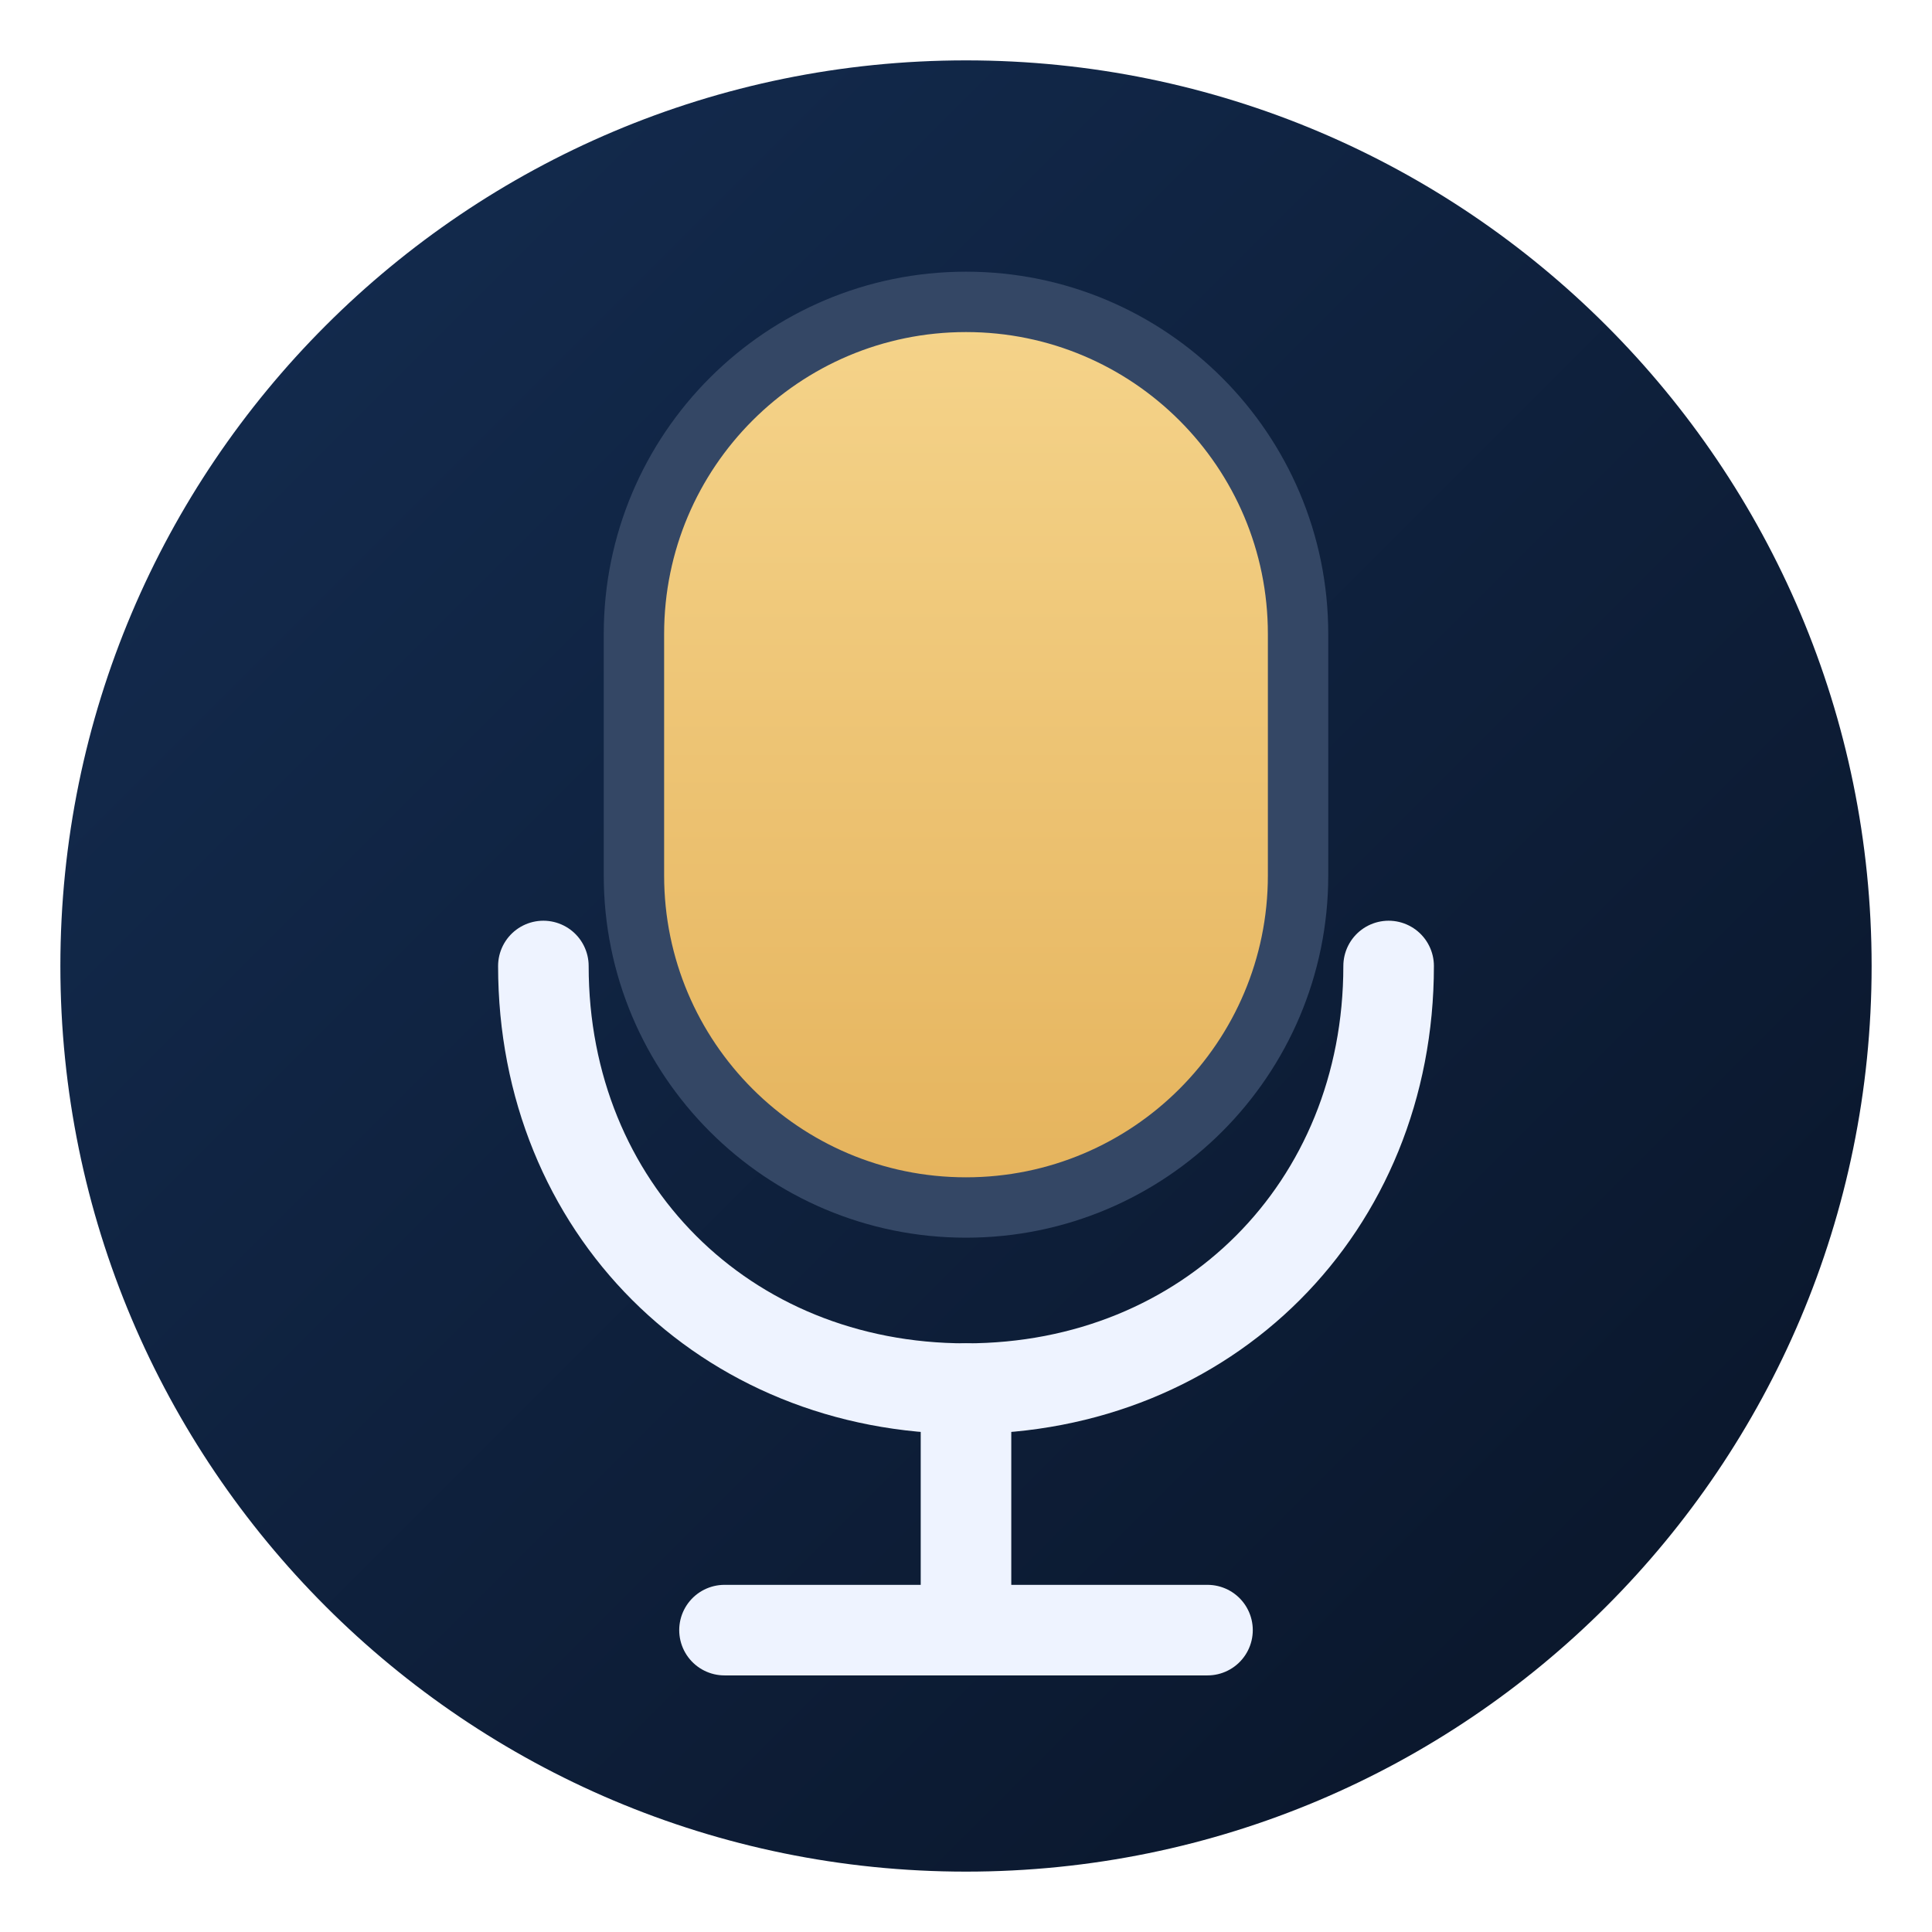
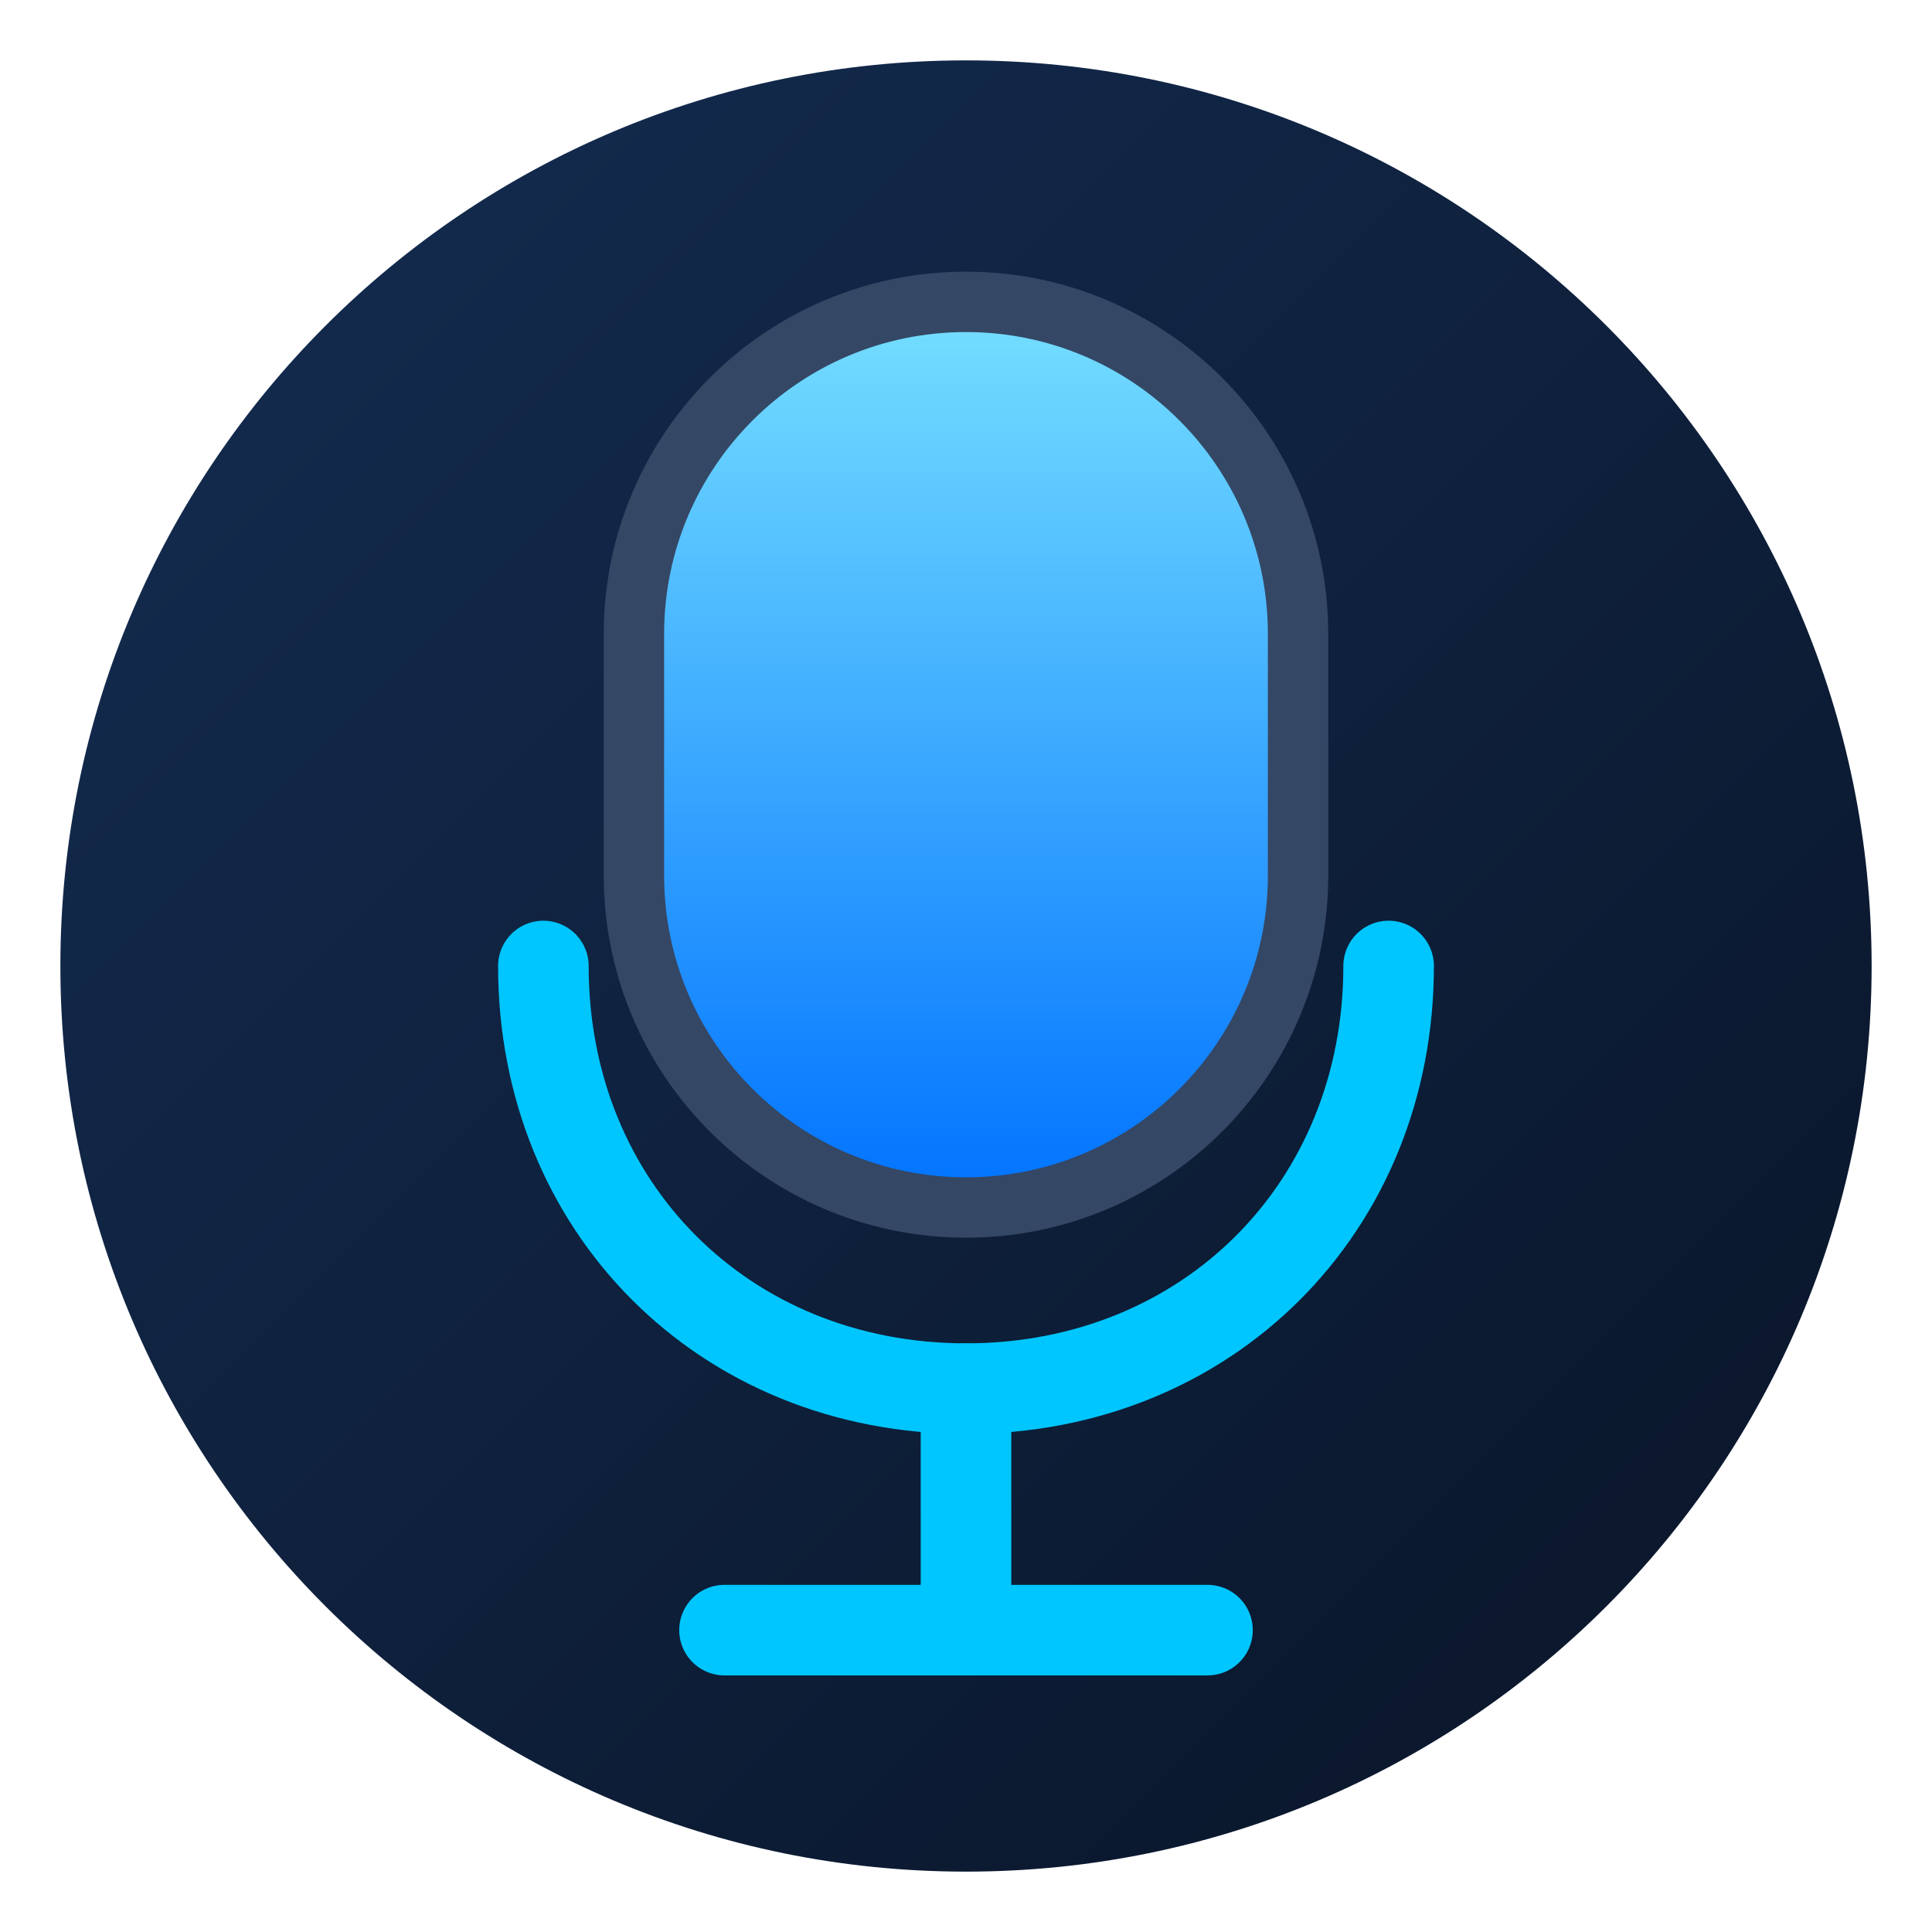
<svg xmlns="http://www.w3.org/2000/svg" viewBox="0 0 64 64" role="img" aria-label="Voice3 microphone">
  <defs>
    <linearGradient id="micGold" x1="0" y1="0" x2="0" y2="1">
-       <stop offset="0%" stop-color="#f5d48b" />
-       <stop offset="100%" stop-color="#e5b35c" />
+       <stop offset="0%" stop-color="#76dfff" />
+       <stop offset="100%" stop-color="#0072ff" />
    </linearGradient>
    <linearGradient id="micRed" x1="0" y1="0" x2="1" y2="1">
      <stop offset="0%" stop-color="#142d52" />
      <stop offset="100%" stop-color="#091427" />
    </linearGradient>
  </defs>
  <circle cx="32" cy="32" r="30" fill="url(#micRed)" />
  <rect x="21" y="10" width="22" height="30" rx="11" fill="url(#micGold)" stroke="#344765" stroke-width="2" />
-   <path d="M18 32c0 8 6 14 14 14s14-6 14-14" fill="none" stroke="#eef3ff" stroke-width="3" stroke-linecap="round" />
-   <line x1="32" y1="46" x2="32" y2="54" stroke="#eef3ff" stroke-width="3" stroke-linecap="round" />
-   <line x1="24" y1="54" x2="40" y2="54" stroke="#eef3ff" stroke-width="3" stroke-linecap="round" />
+   <path d="M18 32c0 8 6 14 14 14s14-6 14-14" fill="none" stroke="#00c6ff" stroke-width="3" stroke-linecap="round" />
+   <line x1="32" y1="46" x2="32" y2="54" stroke="#00c6ff" stroke-width="3" stroke-linecap="round" />
+   <line x1="24" y1="54" x2="40" y2="54" stroke="#00c6ff" stroke-width="3" stroke-linecap="round" />
</svg>
